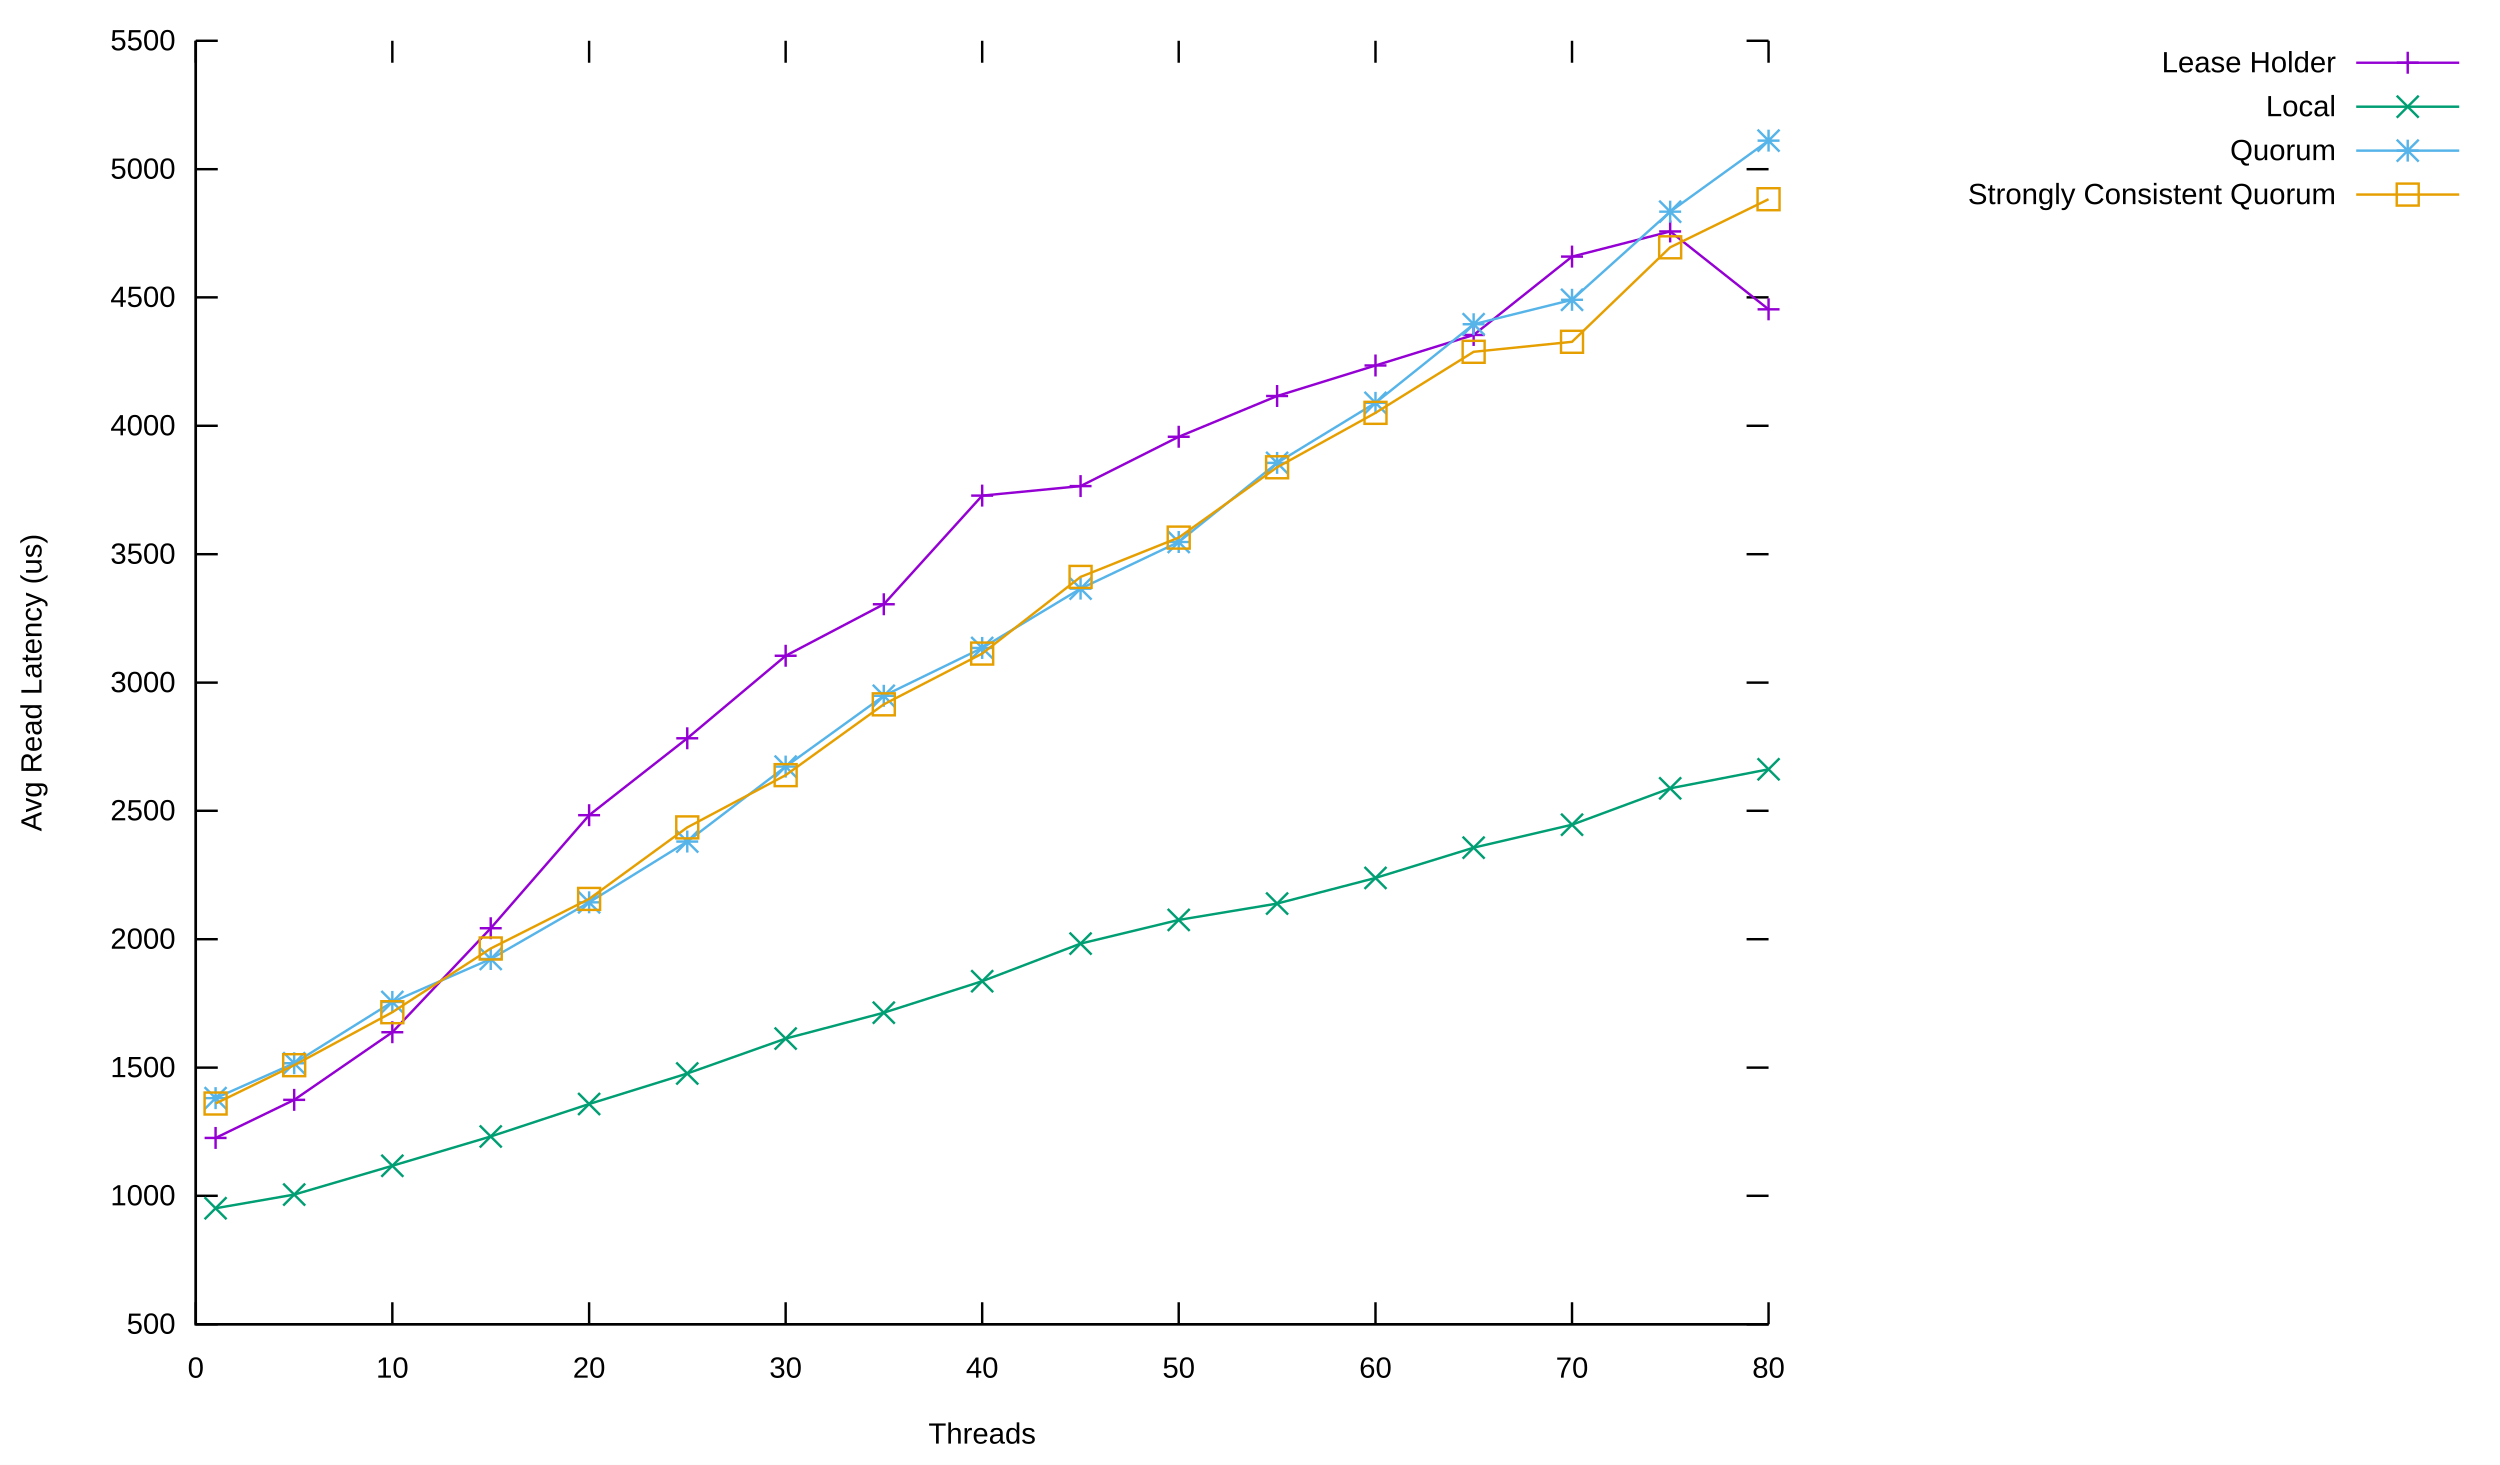
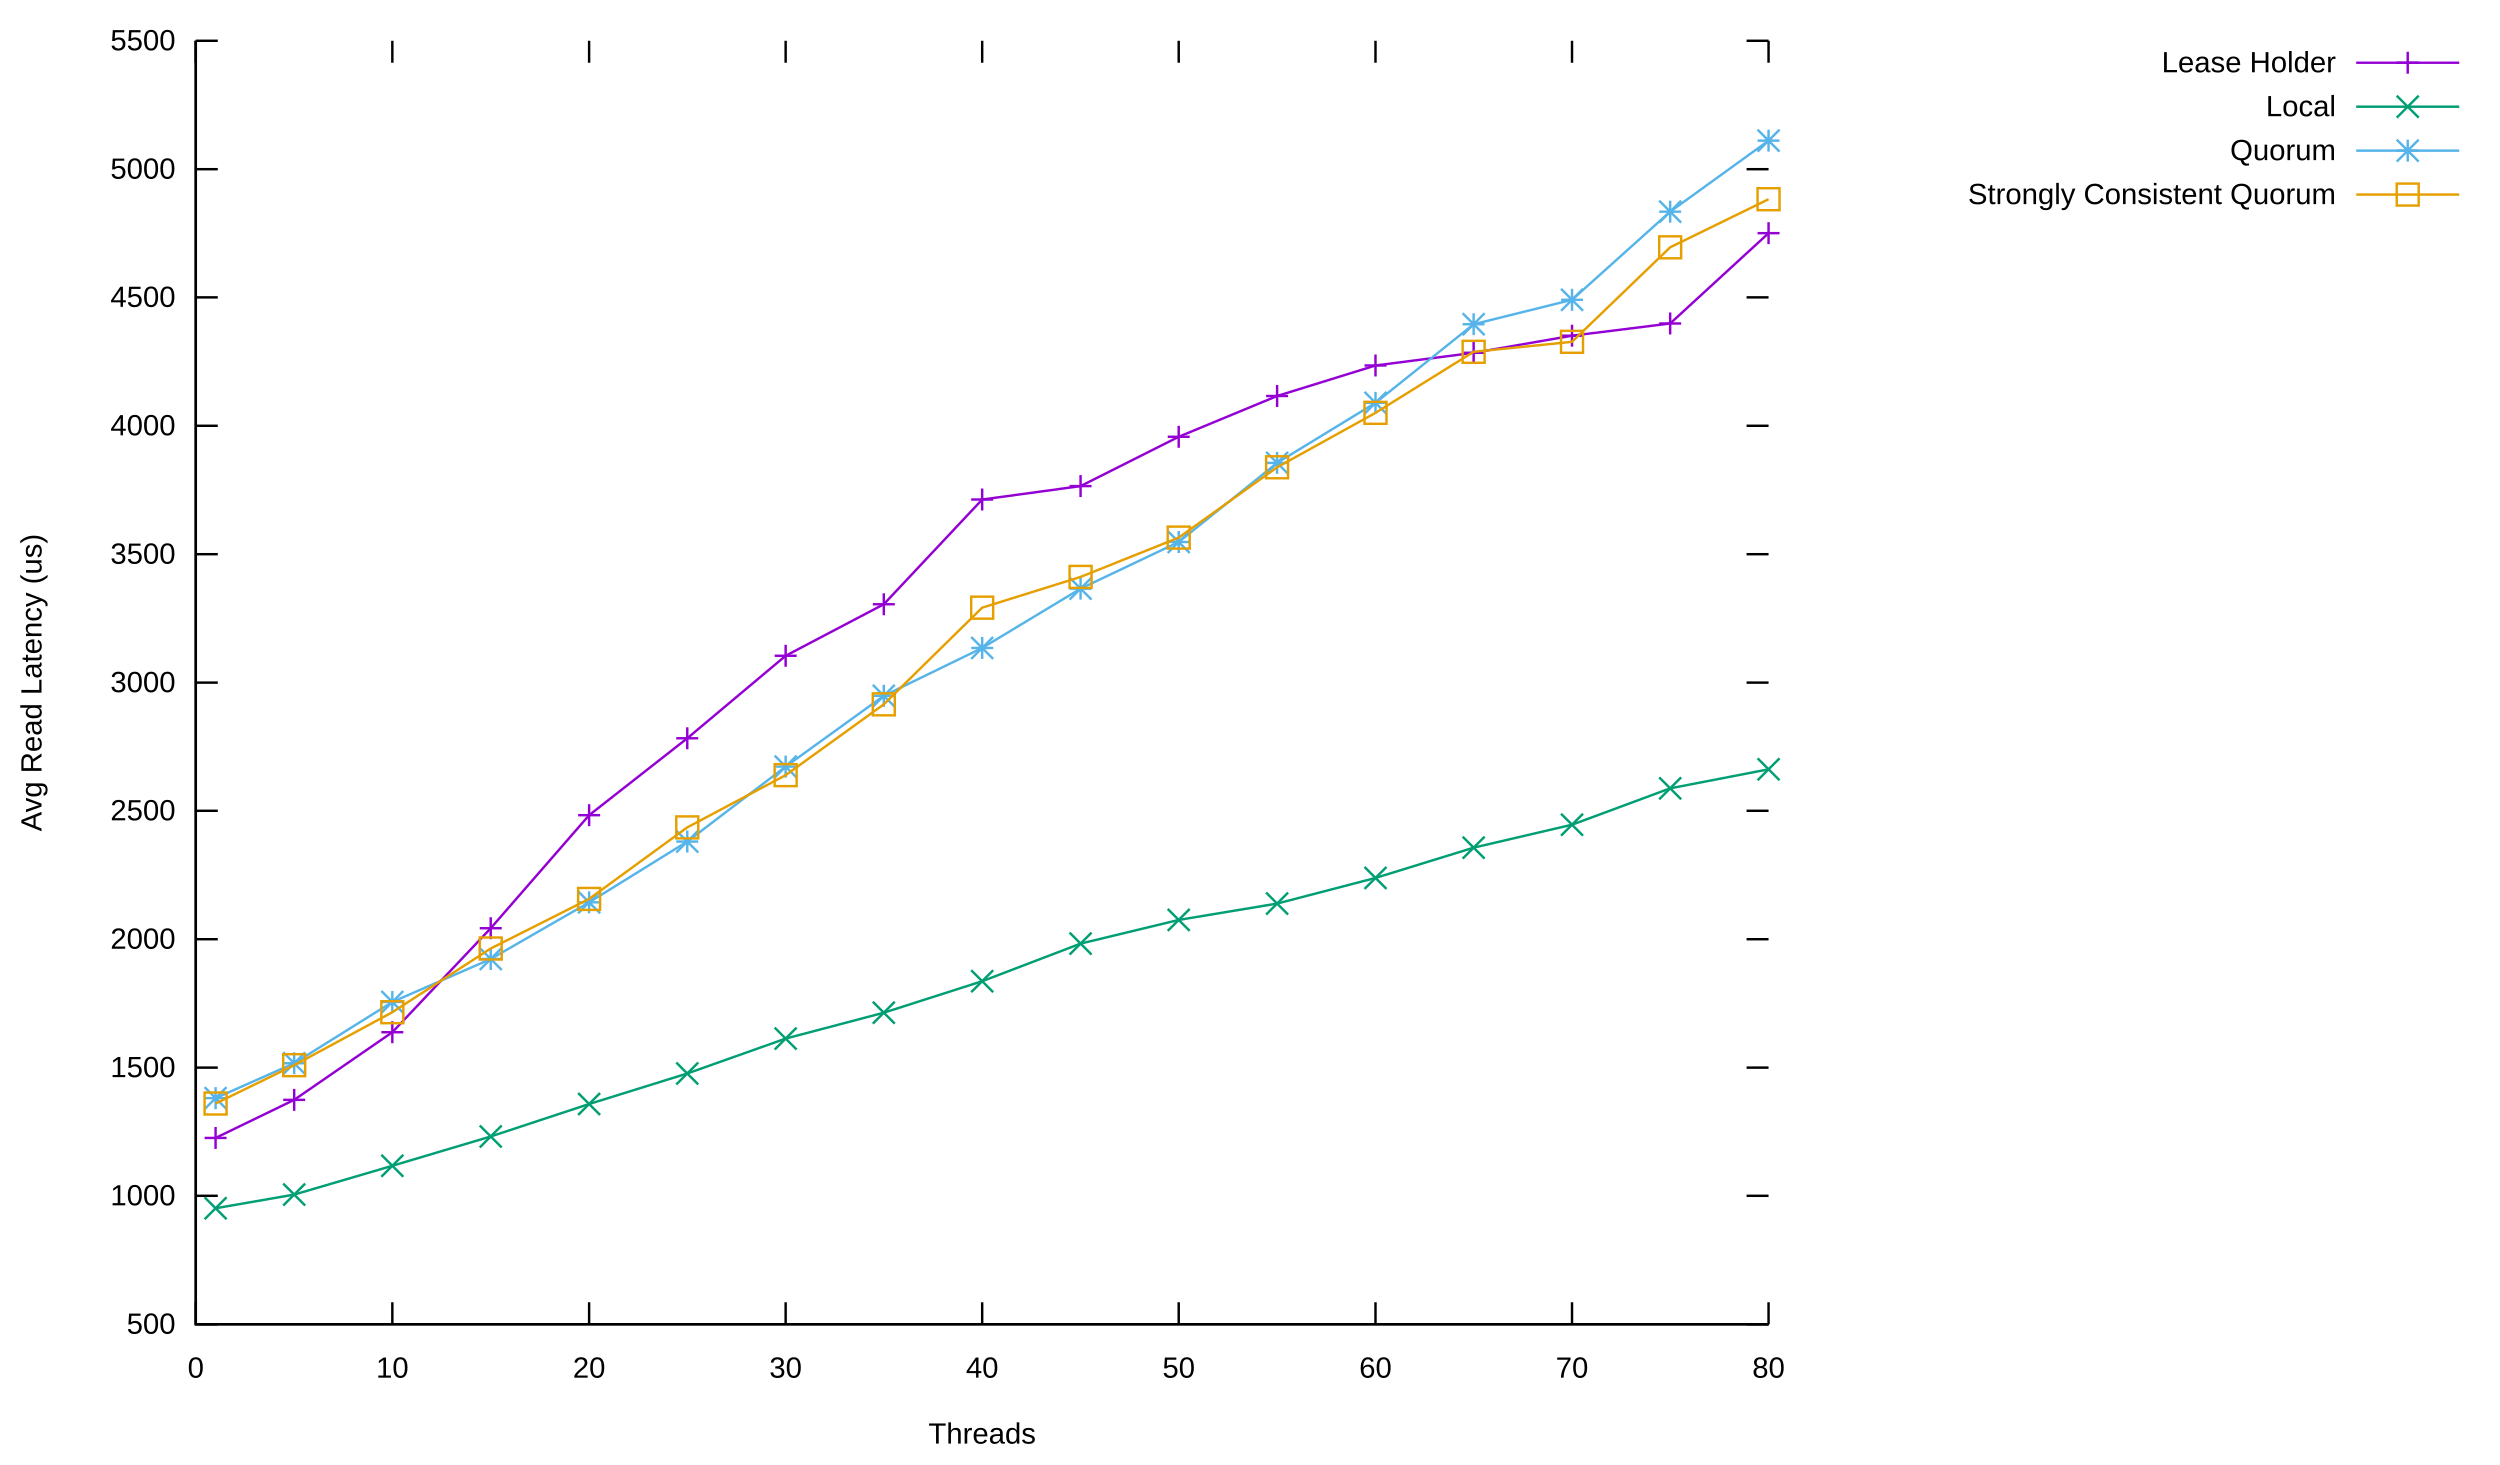
<svg xmlns="http://www.w3.org/2000/svg" xmlns:xlink="http://www.w3.org/1999/xlink" width="1024" height="600" viewBox="0 0 1024 600">
  <g id="gnuplot_canvas">
    <rect x="0" y="0" width="1024" height="600" fill="#ffffff" />
    <defs>
      <circle id="gpDot" r="0.5" stroke-width="0.5" />
      <path id="gpPt0" stroke-width="0.222" stroke="currentColor" d="M-1,0 h2 M0,-1 v2" />
      <path id="gpPt1" stroke-width="0.222" stroke="currentColor" d="M-1,-1 L1,1 M1,-1 L-1,1" />
      <path id="gpPt2" stroke-width="0.222" stroke="currentColor" d="M-1,0 L1,0 M0,-1 L0,1 M-1,-1 L1,1 M-1,1 L1,-1" />
      <rect id="gpPt3" stroke-width="0.222" stroke="currentColor" x="-1" y="-1" width="2" height="2" />
      <rect id="gpPt4" stroke-width="0.222" stroke="currentColor" fill="currentColor" x="-1" y="-1" width="2" height="2" />
      <circle id="gpPt5" stroke-width="0.222" stroke="currentColor" cx="0" cy="0" r="1" />
      <use xlink:href="#gpPt5" id="gpPt6" fill="currentColor" stroke="none" />
      <path id="gpPt7" stroke-width="0.222" stroke="currentColor" d="M0,-1.33 L-1.33,0.67 L1.33,0.67 z" />
      <use xlink:href="#gpPt7" id="gpPt8" fill="currentColor" stroke="none" />
      <use xlink:href="#gpPt7" id="gpPt9" stroke="currentColor" transform="rotate(180)" />
      <use xlink:href="#gpPt9" id="gpPt10" fill="currentColor" stroke="none" />
      <use xlink:href="#gpPt3" id="gpPt11" stroke="currentColor" transform="rotate(45)" />
      <use xlink:href="#gpPt11" id="gpPt12" fill="currentColor" stroke="none" />
      <path id="gpPt13" stroke-width="0.222" stroke="currentColor" d="M0,1.330 L1.265,0.411 L0.782,-1.067 L-0.782,-1.076 L-1.265,0.411 z" />
      <use xlink:href="#gpPt13" id="gpPt14" fill="currentColor" stroke="none" />
      <filter id="textbox" filterUnits="objectBoundingBox" x="0" y="0" height="1" width="1">
        <feFlood flood-color="#FFFFFF" flood-opacity="1" result="bgnd" />
        <feComposite in="SourceGraphic" in2="bgnd" operator="atop" />
      </filter>
      <filter id="greybox" filterUnits="objectBoundingBox" x="0" y="0" height="1" width="1">
        <feFlood flood-color="lightgrey" flood-opacity="1" result="grey" />
        <feComposite in="SourceGraphic" in2="grey" operator="atop" />
      </filter>
    </defs>
    <g fill="none" color="#FFFFFF" stroke="currentColor" stroke-width="1.00" stroke-linecap="butt" stroke-linejoin="miter">
</g>
    <g fill="none" color="black" stroke="currentColor" stroke-width="1.00" stroke-linecap="butt" stroke-linejoin="miter">
      <path stroke="black" d="M80.2,542.4 L89.2,542.4 M724.4,542.4 L715.4,542.4  " />
      <g transform="translate(71.9,546.3)" stroke="none" fill="black" font-family="Arial" font-size="12.00" text-anchor="end">
        <text>
          <tspan font-family="Arial"> 500</tspan>
        </text>
      </g>
    </g>
    <g fill="none" color="black" stroke="currentColor" stroke-width="1.00" stroke-linecap="butt" stroke-linejoin="miter">
      <path stroke="black" d="M80.2,489.8 L89.2,489.8 M724.4,489.8 L715.4,489.8  " />
      <g transform="translate(71.9,493.7)" stroke="none" fill="black" font-family="Arial" font-size="12.00" text-anchor="end">
        <text>
          <tspan font-family="Arial"> 1000</tspan>
        </text>
      </g>
    </g>
    <g fill="none" color="black" stroke="currentColor" stroke-width="1.00" stroke-linecap="butt" stroke-linejoin="miter">
      <path stroke="black" d="M80.2,437.3 L89.2,437.3 M724.4,437.3 L715.4,437.3  " />
      <g transform="translate(71.9,441.2)" stroke="none" fill="black" font-family="Arial" font-size="12.00" text-anchor="end">
        <text>
          <tspan font-family="Arial"> 1500</tspan>
        </text>
      </g>
    </g>
    <g fill="none" color="black" stroke="currentColor" stroke-width="1.00" stroke-linecap="butt" stroke-linejoin="miter">
      <path stroke="black" d="M80.2,384.7 L89.2,384.7 M724.4,384.7 L715.4,384.7  " />
      <g transform="translate(71.9,388.6)" stroke="none" fill="black" font-family="Arial" font-size="12.00" text-anchor="end">
        <text>
          <tspan font-family="Arial"> 2000</tspan>
        </text>
      </g>
    </g>
    <g fill="none" color="black" stroke="currentColor" stroke-width="1.00" stroke-linecap="butt" stroke-linejoin="miter">
      <path stroke="black" d="M80.2,332.1 L89.2,332.1 M724.4,332.1 L715.4,332.1  " />
      <g transform="translate(71.9,336.0)" stroke="none" fill="black" font-family="Arial" font-size="12.00" text-anchor="end">
        <text>
          <tspan font-family="Arial"> 2500</tspan>
        </text>
      </g>
    </g>
    <g fill="none" color="black" stroke="currentColor" stroke-width="1.00" stroke-linecap="butt" stroke-linejoin="miter">
      <path stroke="black" d="M80.2,279.6 L89.2,279.6 M724.4,279.6 L715.4,279.6  " />
      <g transform="translate(71.9,283.5)" stroke="none" fill="black" font-family="Arial" font-size="12.00" text-anchor="end">
        <text>
          <tspan font-family="Arial"> 3000</tspan>
        </text>
      </g>
    </g>
    <g fill="none" color="black" stroke="currentColor" stroke-width="1.00" stroke-linecap="butt" stroke-linejoin="miter">
      <path stroke="black" d="M80.2,227.0 L89.2,227.0 M724.4,227.0 L715.4,227.0  " />
      <g transform="translate(71.9,230.9)" stroke="none" fill="black" font-family="Arial" font-size="12.00" text-anchor="end">
        <text>
          <tspan font-family="Arial"> 3500</tspan>
        </text>
      </g>
    </g>
    <g fill="none" color="black" stroke="currentColor" stroke-width="1.00" stroke-linecap="butt" stroke-linejoin="miter">
      <path stroke="black" d="M80.2,174.4 L89.2,174.4 M724.4,174.4 L715.4,174.4  " />
      <g transform="translate(71.9,178.3)" stroke="none" fill="black" font-family="Arial" font-size="12.00" text-anchor="end">
        <text>
          <tspan font-family="Arial"> 4000</tspan>
        </text>
      </g>
    </g>
    <g fill="none" color="black" stroke="currentColor" stroke-width="1.00" stroke-linecap="butt" stroke-linejoin="miter">
      <path stroke="black" d="M80.2,121.8 L89.2,121.8 M724.4,121.8 L715.4,121.8  " />
      <g transform="translate(71.9,125.7)" stroke="none" fill="black" font-family="Arial" font-size="12.00" text-anchor="end">
        <text>
          <tspan font-family="Arial"> 4500</tspan>
        </text>
      </g>
    </g>
    <g fill="none" color="black" stroke="currentColor" stroke-width="1.00" stroke-linecap="butt" stroke-linejoin="miter">
      <path stroke="black" d="M80.2,69.3 L89.2,69.3 M724.4,69.3 L715.4,69.3  " />
      <g transform="translate(71.9,73.2)" stroke="none" fill="black" font-family="Arial" font-size="12.00" text-anchor="end">
        <text>
          <tspan font-family="Arial"> 5000</tspan>
        </text>
      </g>
    </g>
    <g fill="none" color="black" stroke="currentColor" stroke-width="1.00" stroke-linecap="butt" stroke-linejoin="miter">
      <path stroke="black" d="M80.2,16.7 L89.2,16.7 M724.4,16.7 L715.4,16.7  " />
      <g transform="translate(71.9,20.6)" stroke="none" fill="black" font-family="Arial" font-size="12.00" text-anchor="end">
        <text>
          <tspan font-family="Arial"> 5500</tspan>
        </text>
      </g>
    </g>
    <g fill="none" color="black" stroke="currentColor" stroke-width="1.00" stroke-linecap="butt" stroke-linejoin="miter">
      <path stroke="black" d="M80.2,542.4 L80.2,533.4 M80.2,16.7 L80.2,25.7  " />
      <g transform="translate(80.2,564.3)" stroke="none" fill="black" font-family="Arial" font-size="12.00" text-anchor="middle">
        <text>
          <tspan font-family="Arial"> 0</tspan>
        </text>
      </g>
    </g>
    <g fill="none" color="black" stroke="currentColor" stroke-width="1.00" stroke-linecap="butt" stroke-linejoin="miter">
      <path stroke="black" d="M160.7,542.4 L160.7,533.4 M160.7,16.7 L160.7,25.7  " />
      <g transform="translate(160.7,564.3)" stroke="none" fill="black" font-family="Arial" font-size="12.00" text-anchor="middle">
        <text>
          <tspan font-family="Arial"> 10</tspan>
        </text>
      </g>
    </g>
    <g fill="none" color="black" stroke="currentColor" stroke-width="1.00" stroke-linecap="butt" stroke-linejoin="miter">
      <path stroke="black" d="M241.3,542.4 L241.3,533.4 M241.3,16.7 L241.3,25.7  " />
      <g transform="translate(241.3,564.3)" stroke="none" fill="black" font-family="Arial" font-size="12.00" text-anchor="middle">
        <text>
          <tspan font-family="Arial"> 20</tspan>
        </text>
      </g>
    </g>
    <g fill="none" color="black" stroke="currentColor" stroke-width="1.00" stroke-linecap="butt" stroke-linejoin="miter">
      <path stroke="black" d="M321.8,542.4 L321.8,533.4 M321.8,16.7 L321.8,25.7  " />
      <g transform="translate(321.8,564.3)" stroke="none" fill="black" font-family="Arial" font-size="12.00" text-anchor="middle">
        <text>
          <tspan font-family="Arial"> 30</tspan>
        </text>
      </g>
    </g>
    <g fill="none" color="black" stroke="currentColor" stroke-width="1.00" stroke-linecap="butt" stroke-linejoin="miter">
      <path stroke="black" d="M402.3,542.4 L402.3,533.4 M402.3,16.7 L402.3,25.7  " />
      <g transform="translate(402.3,564.3)" stroke="none" fill="black" font-family="Arial" font-size="12.00" text-anchor="middle">
        <text>
          <tspan font-family="Arial"> 40</tspan>
        </text>
      </g>
    </g>
    <g fill="none" color="black" stroke="currentColor" stroke-width="1.00" stroke-linecap="butt" stroke-linejoin="miter">
      <path stroke="black" d="M482.8,542.4 L482.8,533.4 M482.8,16.7 L482.8,25.7  " />
      <g transform="translate(482.8,564.3)" stroke="none" fill="black" font-family="Arial" font-size="12.00" text-anchor="middle">
        <text>
          <tspan font-family="Arial"> 50</tspan>
        </text>
      </g>
    </g>
    <g fill="none" color="black" stroke="currentColor" stroke-width="1.00" stroke-linecap="butt" stroke-linejoin="miter">
      <path stroke="black" d="M563.4,542.4 L563.4,533.4 M563.4,16.7 L563.4,25.7  " />
      <g transform="translate(563.4,564.3)" stroke="none" fill="black" font-family="Arial" font-size="12.00" text-anchor="middle">
        <text>
          <tspan font-family="Arial"> 60</tspan>
        </text>
      </g>
    </g>
    <g fill="none" color="black" stroke="currentColor" stroke-width="1.00" stroke-linecap="butt" stroke-linejoin="miter">
      <path stroke="black" d="M643.9,542.4 L643.9,533.4 M643.9,16.7 L643.9,25.7  " />
      <g transform="translate(643.9,564.3)" stroke="none" fill="black" font-family="Arial" font-size="12.00" text-anchor="middle">
        <text>
          <tspan font-family="Arial"> 70</tspan>
        </text>
      </g>
    </g>
    <g fill="none" color="black" stroke="currentColor" stroke-width="1.00" stroke-linecap="butt" stroke-linejoin="miter">
      <path stroke="black" d="M724.4,542.4 L724.4,533.4 M724.4,16.7 L724.4,25.7  " />
      <g transform="translate(724.4,564.3)" stroke="none" fill="black" font-family="Arial" font-size="12.00" text-anchor="middle">
        <text>
          <tspan font-family="Arial"> 80</tspan>
        </text>
      </g>
    </g>
    <g fill="none" color="black" stroke="currentColor" stroke-width="1.00" stroke-linecap="butt" stroke-linejoin="miter">
</g>
    <g fill="none" color="black" stroke="currentColor" stroke-width="1.00" stroke-linecap="butt" stroke-linejoin="miter">
      <path stroke="black" d="M80.2,16.7 L80.2,542.4 L724.4,542.4 M724.4,16.7 M80.2,16.7  " />
    </g>
    <g fill="none" color="black" stroke="currentColor" stroke-width="1.00" stroke-linecap="butt" stroke-linejoin="miter">
      <g transform="translate(17.0,279.6) rotate(270)" stroke="none" fill="black" font-family="Arial" font-size="12.00" text-anchor="middle">
        <text>
          <tspan font-family="Arial">Avg Read Latency (us)</tspan>
        </text>
      </g>
    </g>
    <g fill="none" color="black" stroke="currentColor" stroke-width="1.00" stroke-linecap="butt" stroke-linejoin="miter">
      <g transform="translate(402.3,591.3)" stroke="none" fill="black" font-family="Arial" font-size="12.00" text-anchor="middle">
        <text>
          <tspan font-family="Arial">Threads</tspan>
        </text>
      </g>
    </g>
    <g fill="none" color="black" stroke="currentColor" stroke-width="1.00" stroke-linecap="butt" stroke-linejoin="miter">
</g>
    <g id="gnuplot_plot_1">
      <g fill="none" color="black" stroke="currentColor" stroke-width="1.00" stroke-linecap="butt" stroke-linejoin="miter">
        <g transform="translate(956.8,29.6)" stroke="none" fill="black" font-family="Arial" font-size="12.00" text-anchor="end">
          <text>
            <tspan font-family="Arial">Lease Holder</tspan>
          </text>
        </g>
      </g>
      <g fill="none" color="black" stroke="currentColor" stroke-width="1.00" stroke-linecap="butt" stroke-linejoin="miter">
-         <path stroke="rgb(148,   0, 211)" d="M965.1,25.7 L1007.3,25.7 M88.3,466.1 L120.5,450.5 L160.7,422.8 L201.0,380.2 L241.3,333.9 L281.5,302.4   L321.8,268.6 L362.0,247.5 L402.3,203.0 L442.6,199.1 L482.8,178.9 L523.1,162.2 L563.4,149.7 L603.6,137.2   L643.9,105.1 L684.1,94.8 L724.4,126.7  " />
+         <path stroke="rgb(148,   0, 211)" d="M965.1,25.7 L1007.3,25.7 M88.3,466.1 L120.5,450.5 L160.7,422.8 L201.0,380.2 L241.3,333.9 L281.5,302.4   L321.8,268.6 L362.0,247.5 L402.3,204.6 L442.6,199.1 L482.8,178.9 L523.1,162.2 L563.4,149.7 L603.6,144.5   L643.9,137.5 L684.1,132.5 L724.4,95.5  " />
        <use xlink:href="#gpPt0" transform="translate(88.3,466.1) scale(4.50)" color="rgb(148,   0, 211)" />
        <use xlink:href="#gpPt0" transform="translate(120.5,450.5) scale(4.50)" color="rgb(148,   0, 211)" />
        <use xlink:href="#gpPt0" transform="translate(160.7,422.8) scale(4.50)" color="rgb(148,   0, 211)" />
        <use xlink:href="#gpPt0" transform="translate(201.0,380.2) scale(4.50)" color="rgb(148,   0, 211)" />
        <use xlink:href="#gpPt0" transform="translate(241.3,333.9) scale(4.50)" color="rgb(148,   0, 211)" />
        <use xlink:href="#gpPt0" transform="translate(281.5,302.4) scale(4.50)" color="rgb(148,   0, 211)" />
        <use xlink:href="#gpPt0" transform="translate(321.8,268.6) scale(4.50)" color="rgb(148,   0, 211)" />
        <use xlink:href="#gpPt0" transform="translate(362.0,247.5) scale(4.50)" color="rgb(148,   0, 211)" />
-         <use xlink:href="#gpPt0" transform="translate(402.3,203.0) scale(4.50)" color="rgb(148,   0, 211)" />
+         <use xlink:href="#gpPt0" transform="translate(402.3,204.6) scale(4.50)" color="rgb(148,   0, 211)" />
        <use xlink:href="#gpPt0" transform="translate(442.6,199.1) scale(4.50)" color="rgb(148,   0, 211)" />
        <use xlink:href="#gpPt0" transform="translate(482.8,178.9) scale(4.50)" color="rgb(148,   0, 211)" />
        <use xlink:href="#gpPt0" transform="translate(523.1,162.2) scale(4.50)" color="rgb(148,   0, 211)" />
        <use xlink:href="#gpPt0" transform="translate(563.4,149.7) scale(4.50)" color="rgb(148,   0, 211)" />
-         <use xlink:href="#gpPt0" transform="translate(603.6,137.2) scale(4.50)" color="rgb(148,   0, 211)" />
-         <use xlink:href="#gpPt0" transform="translate(643.9,105.1) scale(4.50)" color="rgb(148,   0, 211)" />
-         <use xlink:href="#gpPt0" transform="translate(684.1,94.8) scale(4.50)" color="rgb(148,   0, 211)" />
-         <use xlink:href="#gpPt0" transform="translate(724.4,126.7) scale(4.50)" color="rgb(148,   0, 211)" />
+         <use xlink:href="#gpPt0" transform="translate(603.6,144.5) scale(4.50)" color="rgb(148,   0, 211)" />
+         <use xlink:href="#gpPt0" transform="translate(643.9,137.5) scale(4.50)" color="rgb(148,   0, 211)" />
+         <use xlink:href="#gpPt0" transform="translate(684.1,132.5) scale(4.50)" color="rgb(148,   0, 211)" />
+         <use xlink:href="#gpPt0" transform="translate(724.4,95.5) scale(4.50)" color="rgb(148,   0, 211)" />
        <use xlink:href="#gpPt0" transform="translate(986.2,25.7) scale(4.50)" color="rgb(148,   0, 211)" />
      </g>
    </g>
    <g id="gnuplot_plot_2">
      <g fill="none" color="black" stroke="currentColor" stroke-width="1.00" stroke-linecap="butt" stroke-linejoin="miter">
        <g transform="translate(956.8,47.6)" stroke="none" fill="black" font-family="Arial" font-size="12.00" text-anchor="end">
          <text>
            <tspan font-family="Arial">Local</tspan>
          </text>
        </g>
      </g>
      <g fill="none" color="black" stroke="currentColor" stroke-width="1.00" stroke-linecap="butt" stroke-linejoin="miter">
        <path stroke="rgb(  0, 158, 115)" d="M965.1,43.7 L1007.3,43.7 M88.3,494.9 L120.5,489.3 L160.7,477.5 L201.0,465.5 L241.3,452.2 L281.5,439.7   L321.8,425.4 L362.0,414.8 L402.3,401.9 L442.6,386.5 L482.8,376.8 L523.1,370.1 L563.4,359.6 L603.6,347.2   L643.9,337.8 L684.1,322.9 L724.4,315.1  " />
        <use xlink:href="#gpPt1" transform="translate(88.3,494.9) scale(4.50)" color="rgb(  0, 158, 115)" />
        <use xlink:href="#gpPt1" transform="translate(120.5,489.3) scale(4.50)" color="rgb(  0, 158, 115)" />
        <use xlink:href="#gpPt1" transform="translate(160.7,477.5) scale(4.50)" color="rgb(  0, 158, 115)" />
        <use xlink:href="#gpPt1" transform="translate(201.0,465.5) scale(4.50)" color="rgb(  0, 158, 115)" />
        <use xlink:href="#gpPt1" transform="translate(241.3,452.2) scale(4.50)" color="rgb(  0, 158, 115)" />
        <use xlink:href="#gpPt1" transform="translate(281.5,439.7) scale(4.50)" color="rgb(  0, 158, 115)" />
        <use xlink:href="#gpPt1" transform="translate(321.8,425.4) scale(4.50)" color="rgb(  0, 158, 115)" />
        <use xlink:href="#gpPt1" transform="translate(362.0,414.8) scale(4.50)" color="rgb(  0, 158, 115)" />
        <use xlink:href="#gpPt1" transform="translate(402.3,401.9) scale(4.50)" color="rgb(  0, 158, 115)" />
        <use xlink:href="#gpPt1" transform="translate(442.6,386.5) scale(4.50)" color="rgb(  0, 158, 115)" />
        <use xlink:href="#gpPt1" transform="translate(482.8,376.8) scale(4.50)" color="rgb(  0, 158, 115)" />
        <use xlink:href="#gpPt1" transform="translate(523.1,370.1) scale(4.50)" color="rgb(  0, 158, 115)" />
        <use xlink:href="#gpPt1" transform="translate(563.4,359.6) scale(4.50)" color="rgb(  0, 158, 115)" />
        <use xlink:href="#gpPt1" transform="translate(603.6,347.2) scale(4.50)" color="rgb(  0, 158, 115)" />
        <use xlink:href="#gpPt1" transform="translate(643.9,337.8) scale(4.50)" color="rgb(  0, 158, 115)" />
        <use xlink:href="#gpPt1" transform="translate(684.1,322.9) scale(4.50)" color="rgb(  0, 158, 115)" />
        <use xlink:href="#gpPt1" transform="translate(724.4,315.1) scale(4.50)" color="rgb(  0, 158, 115)" />
        <use xlink:href="#gpPt1" transform="translate(986.2,43.7) scale(4.50)" color="rgb(  0, 158, 115)" />
      </g>
    </g>
    <g id="gnuplot_plot_3">
      <g fill="none" color="black" stroke="currentColor" stroke-width="1.00" stroke-linecap="butt" stroke-linejoin="miter">
        <g transform="translate(956.8,65.6)" stroke="none" fill="black" font-family="Arial" font-size="12.00" text-anchor="end">
          <text>
            <tspan font-family="Arial">Quorum</tspan>
          </text>
        </g>
      </g>
      <g fill="none" color="black" stroke="currentColor" stroke-width="1.00" stroke-linecap="butt" stroke-linejoin="miter">
        <path stroke="rgb( 86, 180, 233)" d="M965.1,61.7 L1007.3,61.7 M88.3,449.8 L120.5,435.5 L160.7,410.4 L201.0,392.8 L241.3,369.6 L281.5,344.7   L321.8,314.0 L362.0,285.0 L402.3,265.4 L442.6,241.1 L482.8,222.0 L523.1,189.6 L563.4,165.0 L603.6,132.8   L643.9,122.8 L684.1,86.7 L724.4,57.6  " />
        <use xlink:href="#gpPt2" transform="translate(88.3,449.8) scale(4.50)" color="rgb( 86, 180, 233)" />
        <use xlink:href="#gpPt2" transform="translate(120.5,435.5) scale(4.50)" color="rgb( 86, 180, 233)" />
        <use xlink:href="#gpPt2" transform="translate(160.7,410.4) scale(4.50)" color="rgb( 86, 180, 233)" />
        <use xlink:href="#gpPt2" transform="translate(201.0,392.8) scale(4.50)" color="rgb( 86, 180, 233)" />
        <use xlink:href="#gpPt2" transform="translate(241.3,369.6) scale(4.50)" color="rgb( 86, 180, 233)" />
        <use xlink:href="#gpPt2" transform="translate(281.5,344.7) scale(4.50)" color="rgb( 86, 180, 233)" />
        <use xlink:href="#gpPt2" transform="translate(321.8,314.0) scale(4.50)" color="rgb( 86, 180, 233)" />
        <use xlink:href="#gpPt2" transform="translate(362.0,285.0) scale(4.50)" color="rgb( 86, 180, 233)" />
        <use xlink:href="#gpPt2" transform="translate(402.3,265.4) scale(4.50)" color="rgb( 86, 180, 233)" />
        <use xlink:href="#gpPt2" transform="translate(442.6,241.1) scale(4.50)" color="rgb( 86, 180, 233)" />
        <use xlink:href="#gpPt2" transform="translate(482.8,222.0) scale(4.50)" color="rgb( 86, 180, 233)" />
        <use xlink:href="#gpPt2" transform="translate(523.1,189.6) scale(4.50)" color="rgb( 86, 180, 233)" />
        <use xlink:href="#gpPt2" transform="translate(563.4,165.0) scale(4.50)" color="rgb( 86, 180, 233)" />
        <use xlink:href="#gpPt2" transform="translate(603.6,132.8) scale(4.50)" color="rgb( 86, 180, 233)" />
        <use xlink:href="#gpPt2" transform="translate(643.9,122.8) scale(4.50)" color="rgb( 86, 180, 233)" />
        <use xlink:href="#gpPt2" transform="translate(684.1,86.7) scale(4.50)" color="rgb( 86, 180, 233)" />
        <use xlink:href="#gpPt2" transform="translate(724.4,57.6) scale(4.50)" color="rgb( 86, 180, 233)" />
        <use xlink:href="#gpPt2" transform="translate(986.2,61.7) scale(4.50)" color="rgb( 86, 180, 233)" />
      </g>
    </g>
    <g id="gnuplot_plot_4">
      <g fill="none" color="black" stroke="currentColor" stroke-width="1.00" stroke-linecap="butt" stroke-linejoin="miter">
        <g transform="translate(956.8,83.6)" stroke="none" fill="black" font-family="Arial" font-size="12.00" text-anchor="end">
          <text>
            <tspan font-family="Arial">Strongly Consistent Quorum</tspan>
          </text>
        </g>
      </g>
      <g fill="none" color="black" stroke="currentColor" stroke-width="1.00" stroke-linecap="butt" stroke-linejoin="miter">
-         <path stroke="rgb(230, 159,   0)" d="M965.1,79.7 L1007.3,79.7 M88.3,452.0 L120.5,436.3 L160.7,414.6 L201.0,388.5 L241.3,368.2 L281.5,338.9   L321.8,317.5 L362.0,288.5 L402.3,267.7 L442.6,236.3 L482.8,220.2 L523.1,191.4 L563.4,169.1 L603.6,144.1   L643.9,140.0 L684.1,101.3 L724.4,81.6  " />
+         <path stroke="rgb(230, 159,   0)" d="M965.1,79.7 L1007.3,79.7 M88.3,452.0 L120.5,436.3 L160.7,414.6 L201.0,388.5 L241.3,368.2 L281.5,338.9   L321.8,317.5 L362.0,288.5 L402.3,248.9 L442.6,236.3 L482.8,220.2 L523.1,191.4 L563.4,169.1 L603.6,144.1   L643.9,140.0 L684.1,101.3 L724.4,81.6  " />
        <use xlink:href="#gpPt3" transform="translate(88.3,452.0) scale(4.50)" color="rgb(230, 159,   0)" />
        <use xlink:href="#gpPt3" transform="translate(120.5,436.3) scale(4.50)" color="rgb(230, 159,   0)" />
        <use xlink:href="#gpPt3" transform="translate(160.7,414.6) scale(4.50)" color="rgb(230, 159,   0)" />
        <use xlink:href="#gpPt3" transform="translate(201.0,388.5) scale(4.50)" color="rgb(230, 159,   0)" />
        <use xlink:href="#gpPt3" transform="translate(241.3,368.2) scale(4.50)" color="rgb(230, 159,   0)" />
        <use xlink:href="#gpPt3" transform="translate(281.5,338.9) scale(4.50)" color="rgb(230, 159,   0)" />
        <use xlink:href="#gpPt3" transform="translate(321.8,317.5) scale(4.50)" color="rgb(230, 159,   0)" />
        <use xlink:href="#gpPt3" transform="translate(362.0,288.5) scale(4.50)" color="rgb(230, 159,   0)" />
-         <use xlink:href="#gpPt3" transform="translate(402.3,267.7) scale(4.50)" color="rgb(230, 159,   0)" />
+         <use xlink:href="#gpPt3" transform="translate(402.3,248.9) scale(4.50)" color="rgb(230, 159,   0)" />
        <use xlink:href="#gpPt3" transform="translate(442.6,236.3) scale(4.50)" color="rgb(230, 159,   0)" />
        <use xlink:href="#gpPt3" transform="translate(482.8,220.2) scale(4.50)" color="rgb(230, 159,   0)" />
        <use xlink:href="#gpPt3" transform="translate(523.1,191.4) scale(4.50)" color="rgb(230, 159,   0)" />
        <use xlink:href="#gpPt3" transform="translate(563.4,169.1) scale(4.50)" color="rgb(230, 159,   0)" />
        <use xlink:href="#gpPt3" transform="translate(603.6,144.1) scale(4.50)" color="rgb(230, 159,   0)" />
        <use xlink:href="#gpPt3" transform="translate(643.9,140.0) scale(4.50)" color="rgb(230, 159,   0)" />
        <use xlink:href="#gpPt3" transform="translate(684.1,101.3) scale(4.50)" color="rgb(230, 159,   0)" />
        <use xlink:href="#gpPt3" transform="translate(724.4,81.6) scale(4.50)" color="rgb(230, 159,   0)" />
        <use xlink:href="#gpPt3" transform="translate(986.2,79.7) scale(4.50)" color="rgb(230, 159,   0)" />
      </g>
    </g>
    <g fill="none" color="#FFFFFF" stroke="rgb(230, 159,   0)" stroke-width="2.00" stroke-linecap="butt" stroke-linejoin="miter">
</g>
    <g fill="none" color="black" stroke="currentColor" stroke-width="2.00" stroke-linecap="butt" stroke-linejoin="miter">
</g>
    <g fill="none" color="black" stroke="black" stroke-width="1.00" stroke-linecap="butt" stroke-linejoin="miter">
</g>
    <g fill="none" color="black" stroke="currentColor" stroke-width="1.00" stroke-linecap="butt" stroke-linejoin="miter">
      <path stroke="black" d="M80.2,16.7 L80.2,542.4 L724.4,542.4 M724.4,16.7 M80.2,16.7  " />
    </g>
    <g fill="none" color="black" stroke="currentColor" stroke-width="1.00" stroke-linecap="butt" stroke-linejoin="miter">
</g>
  </g>
</svg>
